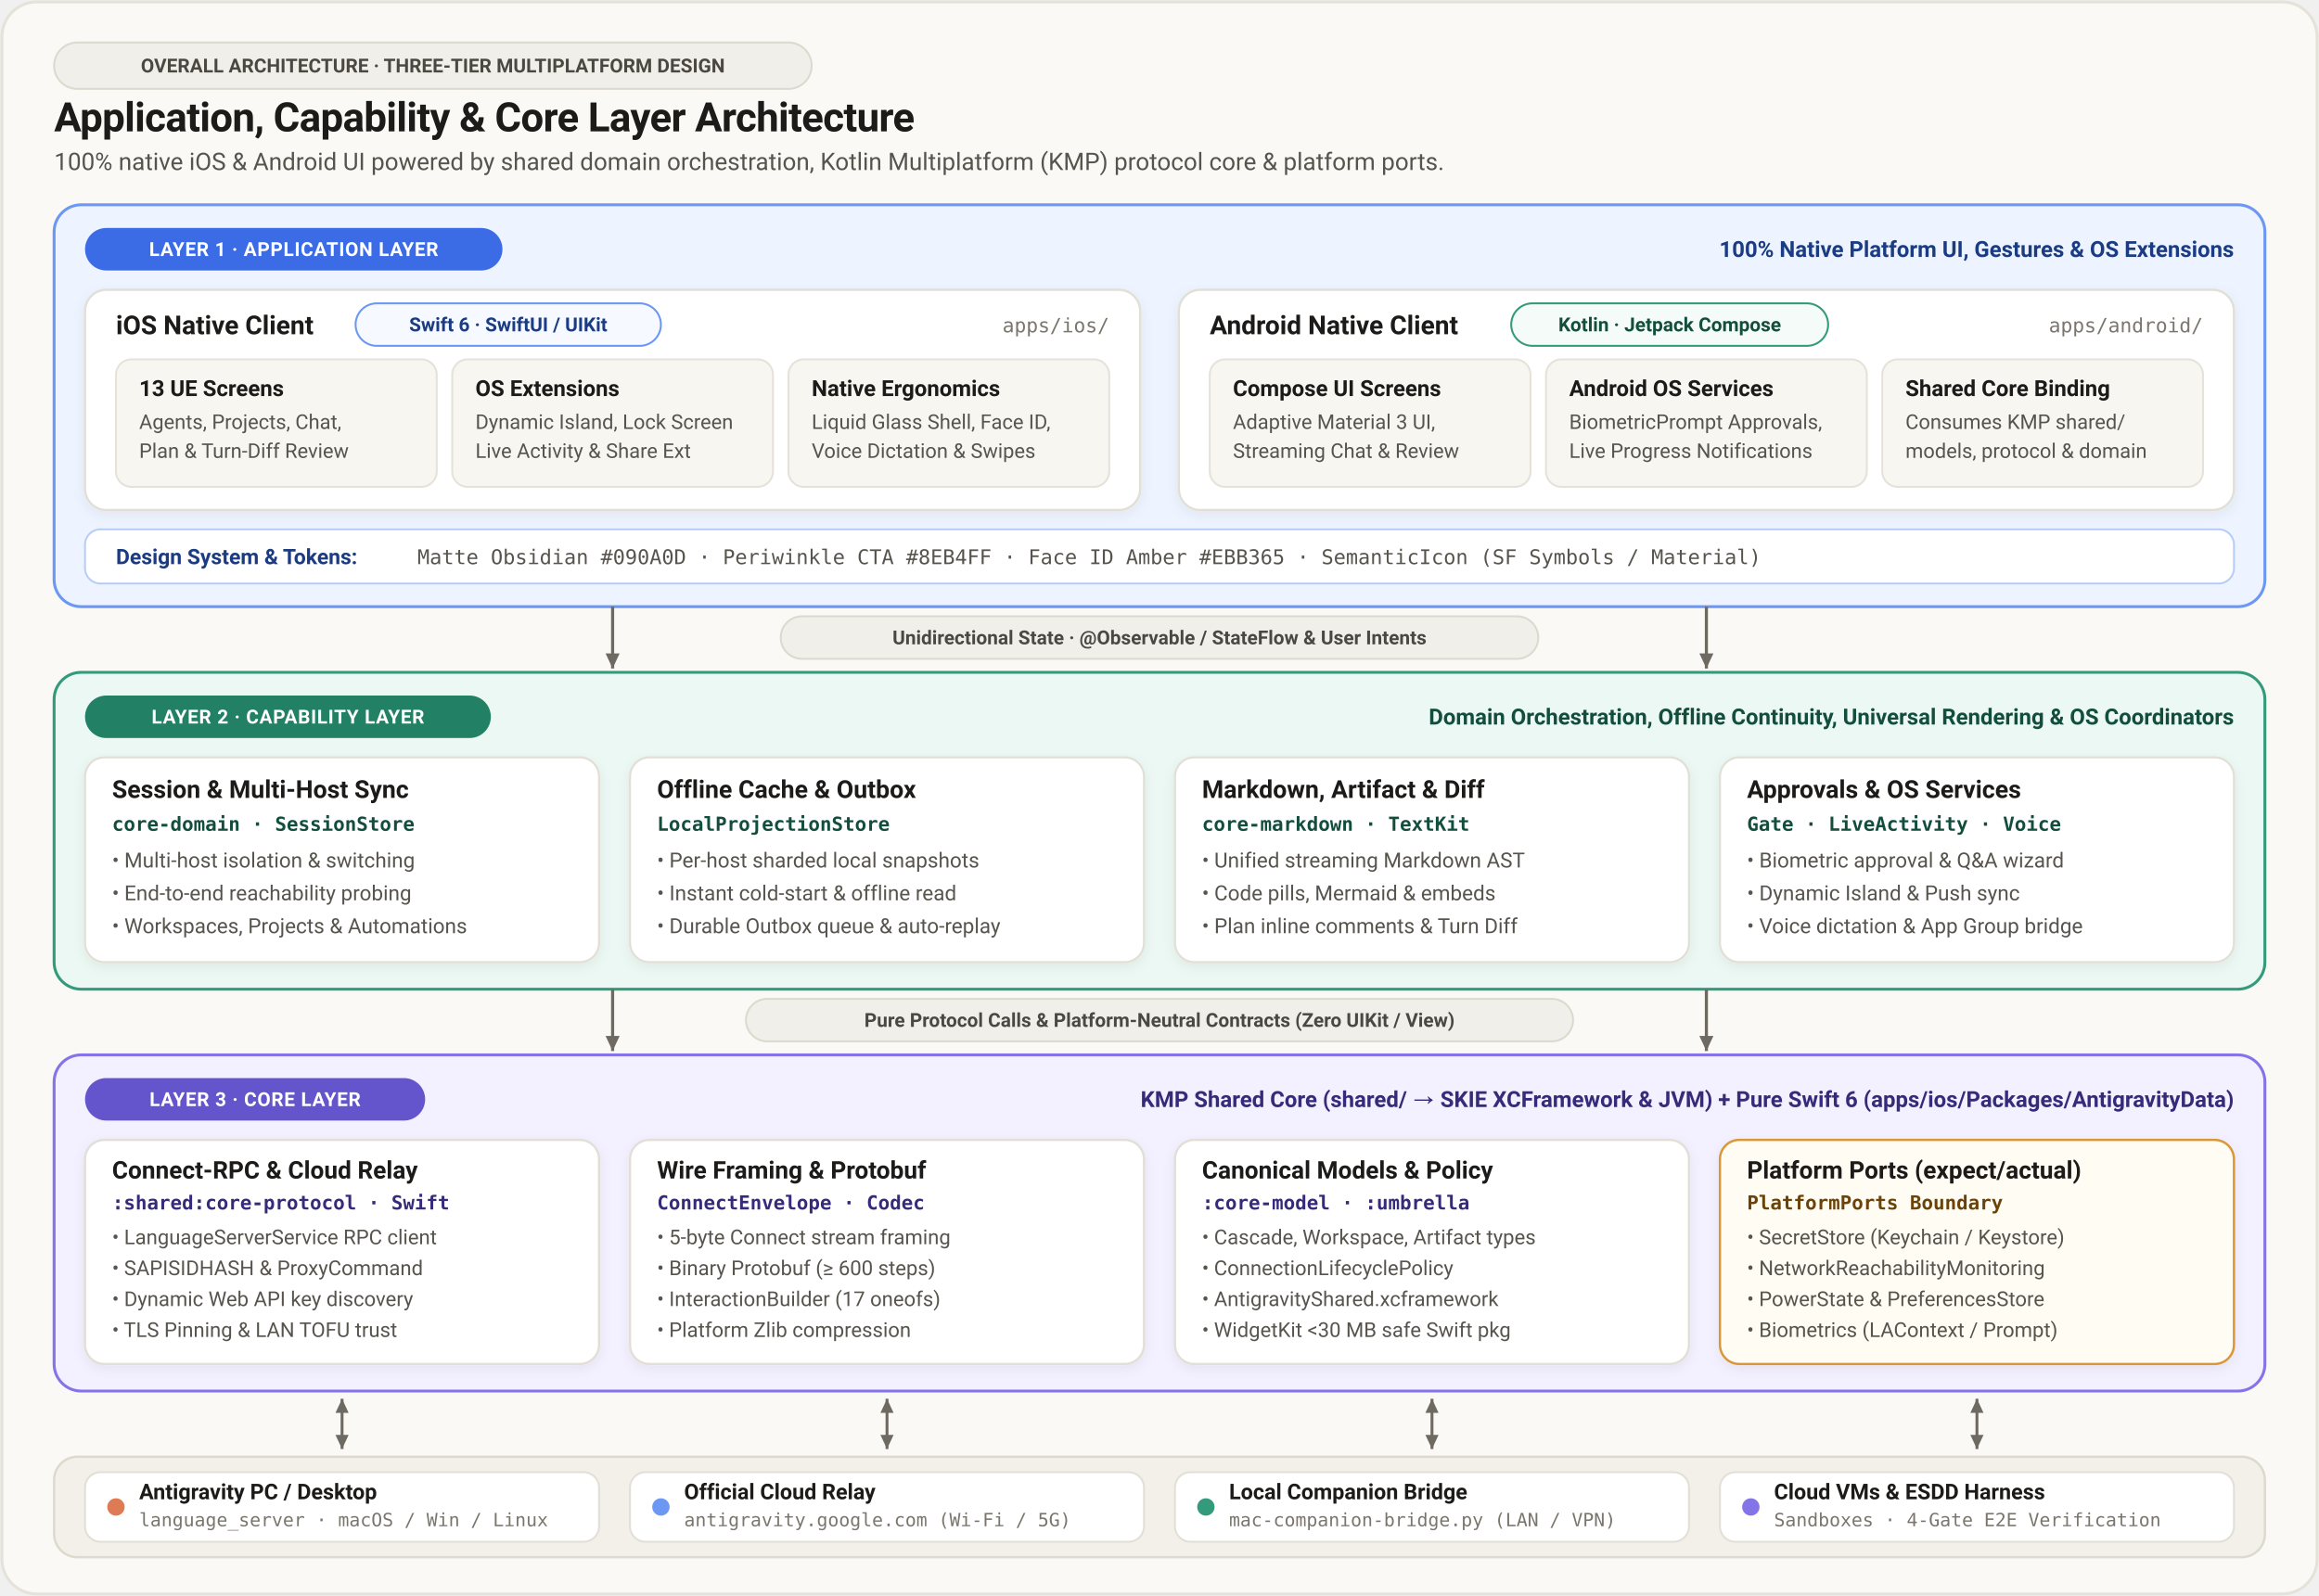
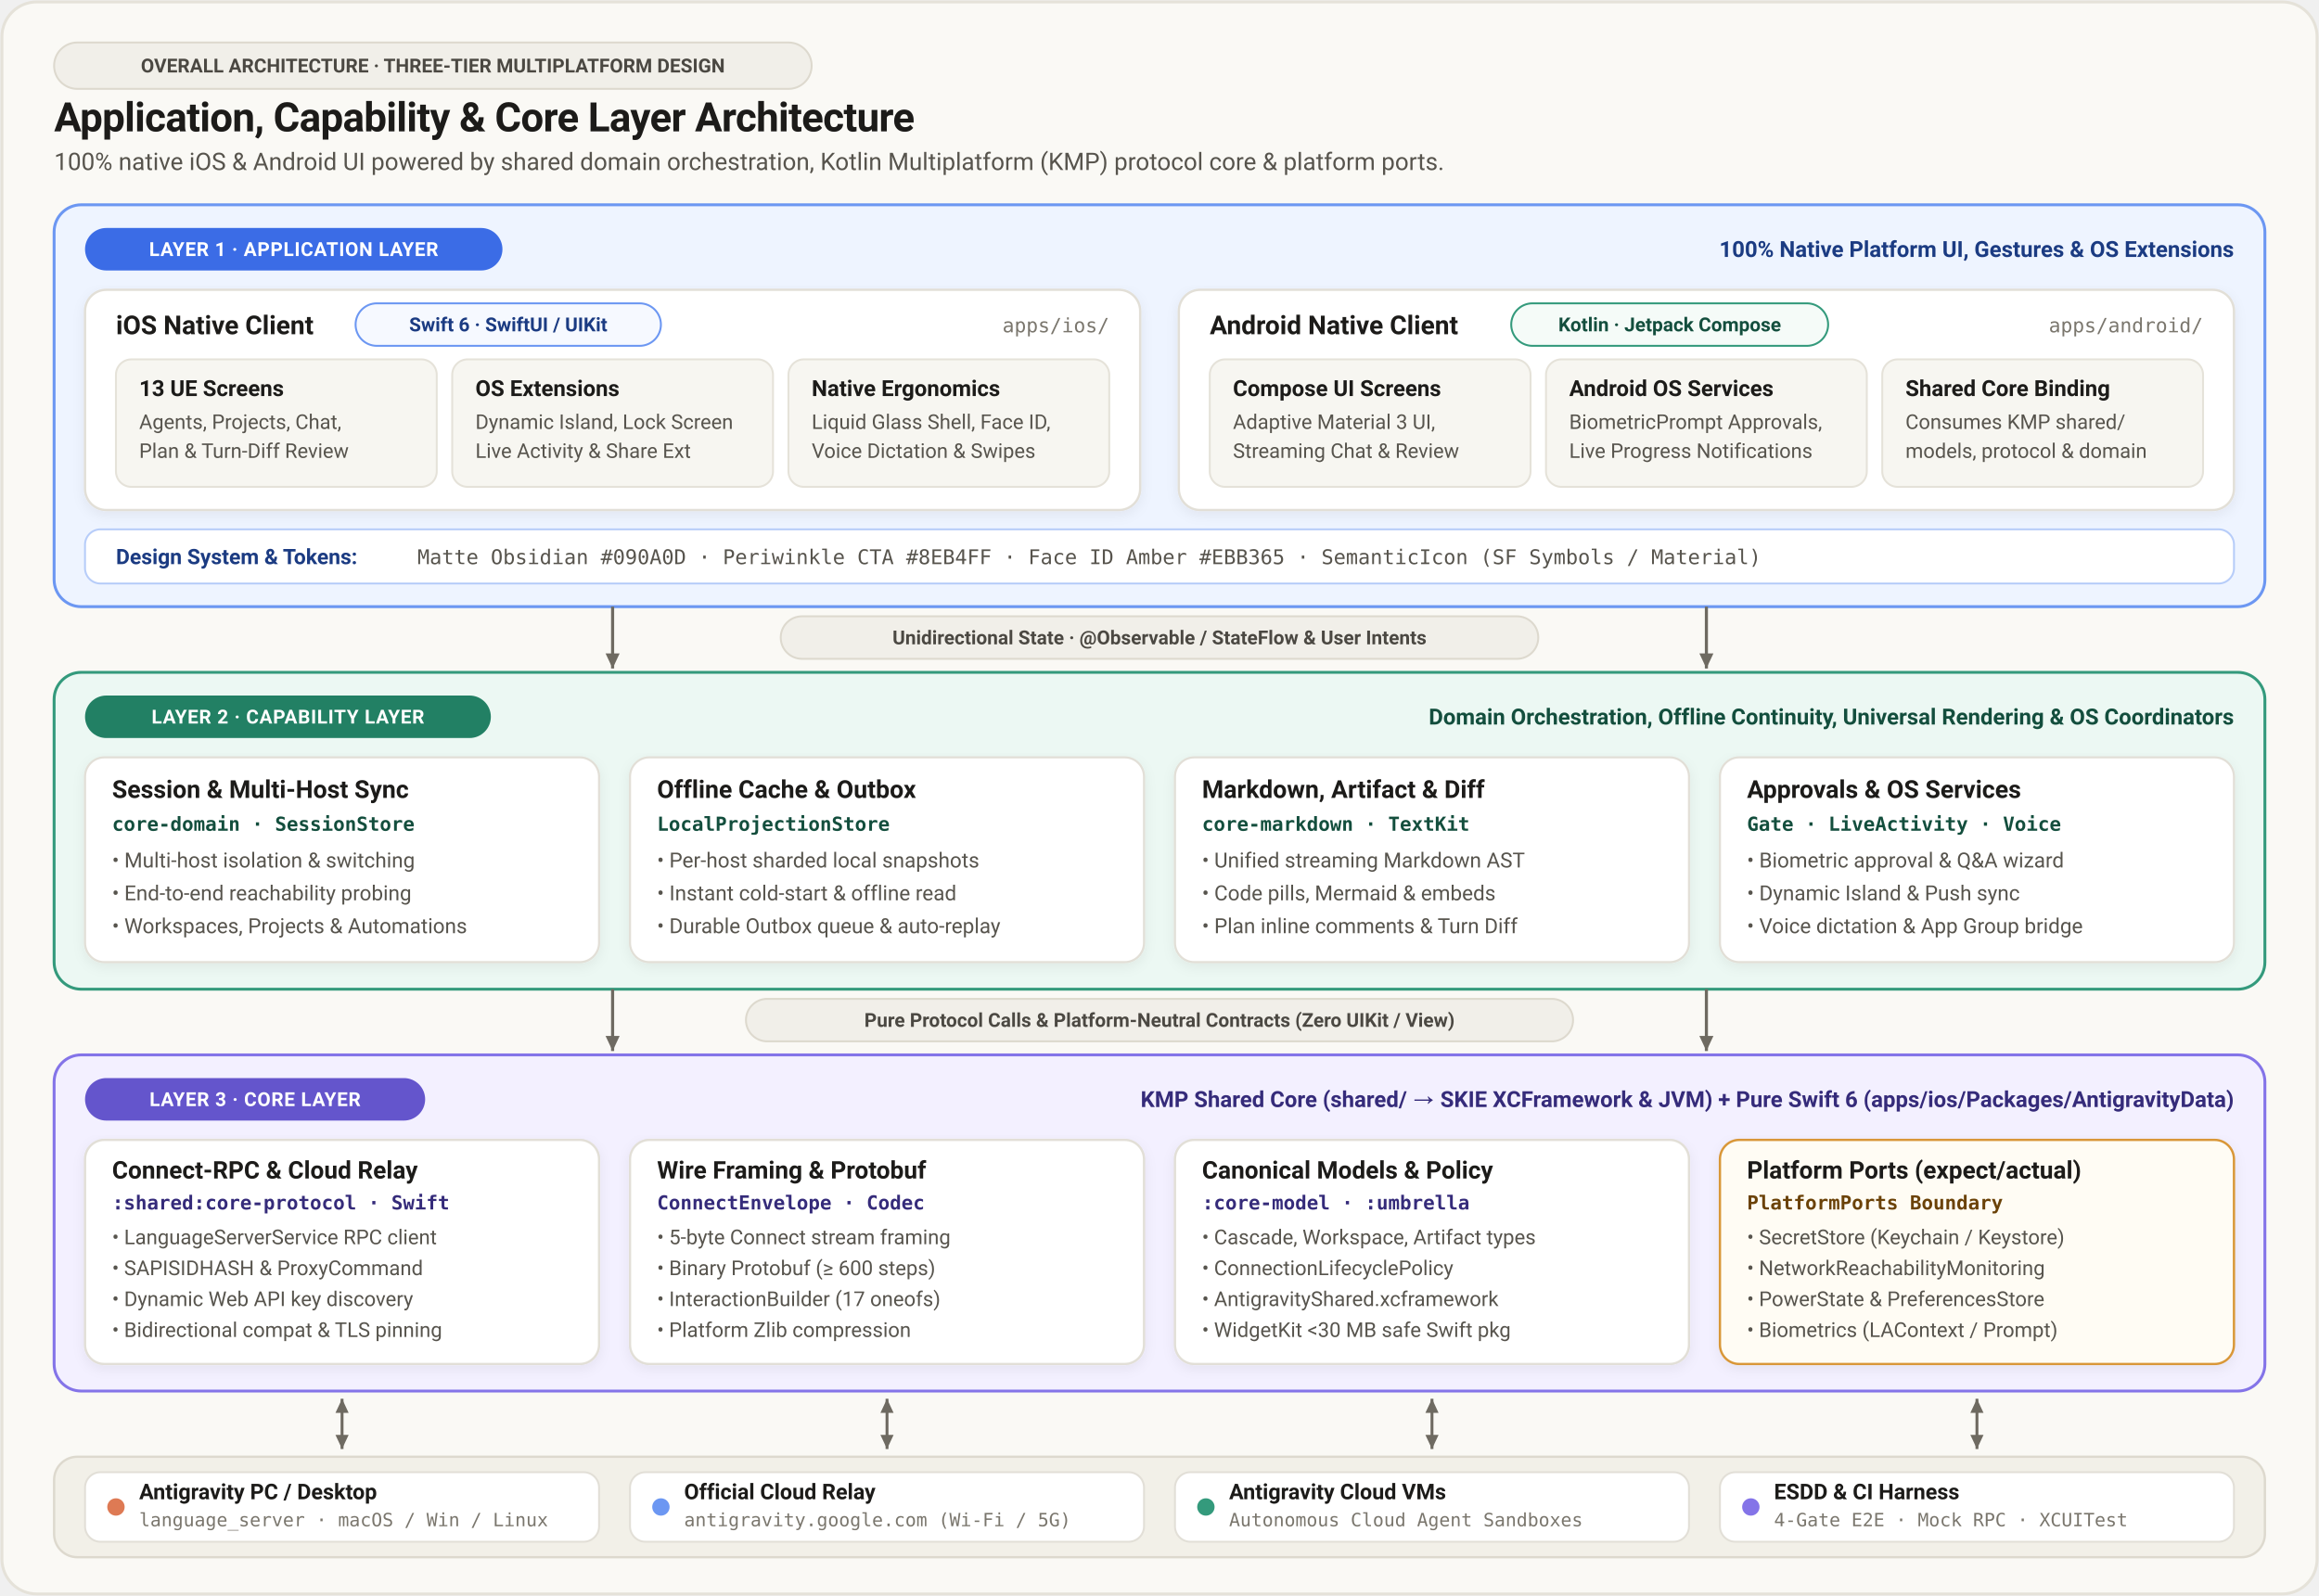
<svg xmlns="http://www.w3.org/2000/svg" viewBox="0 0 1200 826" width="1200" height="826" role="img" aria-label="Three-Layer Architecture: Application, Capability, and Core Layers">
  <defs>
    <filter id="cardShadow" x="-4%" y="-4%" width="108%" height="112%">
      <feDropShadow dx="0" dy="2" stdDeviation="3" flood-color="#000000" flood-opacity="0.06" />
    </filter>
    <marker id="arrDown" viewBox="0 0 10 10" refX="8.5" refY="5" markerWidth="6.5" markerHeight="6.5" orient="auto">
      <path d="M 1 1.5 L 8.5 5 L 1 8.5 z" fill="#6E6A61" />
    </marker>
    <marker id="arrBi" viewBox="0 0 10 10" refX="8.5" refY="5" markerWidth="6.5" markerHeight="6.5" orient="auto-start-reverse">
      <path d="M 1 1.5 L 8.5 5 L 1 8.5 z" fill="#6E6A61" />
    </marker>
  </defs>
  <rect x="1" y="1" width="1198" height="824" rx="18" fill="#FAF9F5" stroke="#E5E2D9" stroke-width="1.5" />
  <g>
    <rect x="28.0" y="22.0" width="392.0" height="24.0" rx="12.0" fill="#F1EFE9" stroke="#DDD9CE" stroke-width="1" />
    <text x="224.0" y="37.5" text-anchor="middle" font-family="-apple-system, BlinkMacSystemFont, 'Segoe UI', Roboto, Helvetica, Arial, sans-serif" font-size="10" font-weight="600" fill="#4B4842">OVERALL ARCHITECTURE  ·  THREE-TIER MULTIPLATFORM DESIGN</text>
  </g>
  <text x="28" y="68" font-family="-apple-system, BlinkMacSystemFont, 'Segoe UI', Roboto, Helvetica, Arial, sans-serif" font-size="21" font-weight="700" letter-spacing="-0.3" fill="#1C1B19">Application, Capability &amp; Core Layer Architecture</text>
  <text x="28" y="88" font-family="-apple-system, BlinkMacSystemFont, 'Segoe UI', Roboto, Helvetica, Arial, sans-serif" font-size="12.5" fill="#57544D">100% native iOS &amp; Android UI powered by shared domain orchestration, Kotlin Multiplatform (KMP) protocol core &amp; platform ports.</text>
  <rect x="28" y="106" width="1144" height="208" rx="14" fill="#EEF4FF" stroke="#6C97F2" stroke-width="1.5" />
  <g>
    <rect x="44.0" y="118.0" width="216.0" height="22.0" rx="11.0" fill="#3B6CE6" />
    <text x="152.0" y="132.5" text-anchor="middle" font-family="-apple-system, BlinkMacSystemFont, 'Segoe UI', Roboto, Helvetica, Arial, sans-serif" font-size="10" font-weight="600" letter-spacing="0.3" fill="#FFFFFF">LAYER 1  ·  APPLICATION LAYER</text>
  </g>
  <text x="1156" y="133" text-anchor="end" font-family="-apple-system, BlinkMacSystemFont, 'Segoe UI', Roboto, Helvetica, Arial, sans-serif" font-size="11.5" font-weight="600" fill="#1B3B82">100% Native Platform UI, Gestures &amp; OS Extensions</text>
  <rect x="44" y="150" width="546" height="114" rx="11" fill="#FFFFFF" stroke="#E2DFD7" stroke-width="1.2" filter="url(#cardShadow)" />
  <text x="60" y="173" font-family="-apple-system, BlinkMacSystemFont, 'Segoe UI', Roboto, Helvetica, Arial, sans-serif" font-size="13.5" font-weight="700" fill="#1C1B19">iOS Native Client</text>
  <g>
    <rect x="184.0" y="157.0" width="158.0" height="22.0" rx="11.0" fill="#F6F9FF" stroke="#6C97F2" stroke-width="1" />
    <text x="263.0" y="171.5" text-anchor="middle" font-family="-apple-system, BlinkMacSystemFont, 'Segoe UI', Roboto, Helvetica, Arial, sans-serif" font-size="10" font-weight="600" fill="#1B3B82">Swift 6  ·  SwiftUI / UIKit</text>
  </g>
  <text x="574" y="172" text-anchor="end" font-family="ui-monospace, SFMono-Regular, Menlo, Monaco, Consolas, monospace" font-size="10.2" fill="#7A766D">apps/ios/</text>
  <rect x="60" y="186" width="166" height="66" rx="8" fill="#F7F6F1" stroke="#E5E2D9" stroke-width="1" />
  <text x="72" y="205" font-family="-apple-system, BlinkMacSystemFont, 'Segoe UI', Roboto, Helvetica, Arial, sans-serif" font-size="11.5" font-weight="700" fill="#1C1B19">13 UE Screens</text>
  <text x="72" y="222" font-family="-apple-system, BlinkMacSystemFont, 'Segoe UI', Roboto, Helvetica, Arial, sans-serif" font-size="10.5" fill="#57544D">Agents, Projects, Chat,</text>
  <text x="72" y="237" font-family="-apple-system, BlinkMacSystemFont, 'Segoe UI', Roboto, Helvetica, Arial, sans-serif" font-size="10.5" fill="#57544D">Plan &amp; Turn-Diff Review</text>
  <rect x="234" y="186" width="166" height="66" rx="8" fill="#F7F6F1" stroke="#E5E2D9" stroke-width="1" />
  <text x="246" y="205" font-family="-apple-system, BlinkMacSystemFont, 'Segoe UI', Roboto, Helvetica, Arial, sans-serif" font-size="11.5" font-weight="700" fill="#1C1B19">OS Extensions</text>
  <text x="246" y="222" font-family="-apple-system, BlinkMacSystemFont, 'Segoe UI', Roboto, Helvetica, Arial, sans-serif" font-size="10.5" fill="#57544D">Dynamic Island, Lock Screen</text>
  <text x="246" y="237" font-family="-apple-system, BlinkMacSystemFont, 'Segoe UI', Roboto, Helvetica, Arial, sans-serif" font-size="10.5" fill="#57544D">Live Activity &amp; Share Ext</text>
  <rect x="408" y="186" width="166" height="66" rx="8" fill="#F7F6F1" stroke="#E5E2D9" stroke-width="1" />
  <text x="420" y="205" font-family="-apple-system, BlinkMacSystemFont, 'Segoe UI', Roboto, Helvetica, Arial, sans-serif" font-size="11.5" font-weight="700" fill="#1C1B19">Native Ergonomics</text>
  <text x="420" y="222" font-family="-apple-system, BlinkMacSystemFont, 'Segoe UI', Roboto, Helvetica, Arial, sans-serif" font-size="10.5" fill="#57544D">Liquid Glass Shell, Face ID,</text>
  <text x="420" y="237" font-family="-apple-system, BlinkMacSystemFont, 'Segoe UI', Roboto, Helvetica, Arial, sans-serif" font-size="10.5" fill="#57544D">Voice Dictation &amp; Swipes</text>
  <rect x="610" y="150" width="546" height="114" rx="11" fill="#FFFFFF" stroke="#E2DFD7" stroke-width="1.2" filter="url(#cardShadow)" />
  <text x="626" y="173" font-family="-apple-system, BlinkMacSystemFont, 'Segoe UI', Roboto, Helvetica, Arial, sans-serif" font-size="13.5" font-weight="700" fill="#1C1B19">Android Native Client</text>
  <g>
    <rect x="782.0" y="157.0" width="164.0" height="22.0" rx="11.0" fill="#F5FBF8" stroke="#349A7C" stroke-width="1" />
    <text x="864.0" y="171.5" text-anchor="middle" font-family="-apple-system, BlinkMacSystemFont, 'Segoe UI', Roboto, Helvetica, Arial, sans-serif" font-size="10" font-weight="600" fill="#134E3D">Kotlin  ·  Jetpack Compose</text>
  </g>
  <text x="1140" y="172" text-anchor="end" font-family="ui-monospace, SFMono-Regular, Menlo, Monaco, Consolas, monospace" font-size="10.2" fill="#7A766D">apps/android/</text>
  <rect x="626" y="186" width="166" height="66" rx="8" fill="#F7F6F1" stroke="#E5E2D9" stroke-width="1" />
  <text x="638" y="205" font-family="-apple-system, BlinkMacSystemFont, 'Segoe UI', Roboto, Helvetica, Arial, sans-serif" font-size="11.5" font-weight="700" fill="#1C1B19">Compose UI Screens</text>
  <text x="638" y="222" font-family="-apple-system, BlinkMacSystemFont, 'Segoe UI', Roboto, Helvetica, Arial, sans-serif" font-size="10.5" fill="#57544D">Adaptive Material 3 UI,</text>
  <text x="638" y="237" font-family="-apple-system, BlinkMacSystemFont, 'Segoe UI', Roboto, Helvetica, Arial, sans-serif" font-size="10.5" fill="#57544D">Streaming Chat &amp; Review</text>
  <rect x="800" y="186" width="166" height="66" rx="8" fill="#F7F6F1" stroke="#E5E2D9" stroke-width="1" />
  <text x="812" y="205" font-family="-apple-system, BlinkMacSystemFont, 'Segoe UI', Roboto, Helvetica, Arial, sans-serif" font-size="11.5" font-weight="700" fill="#1C1B19">Android OS Services</text>
  <text x="812" y="222" font-family="-apple-system, BlinkMacSystemFont, 'Segoe UI', Roboto, Helvetica, Arial, sans-serif" font-size="10.5" fill="#57544D">BiometricPrompt Approvals,</text>
  <text x="812" y="237" font-family="-apple-system, BlinkMacSystemFont, 'Segoe UI', Roboto, Helvetica, Arial, sans-serif" font-size="10.5" fill="#57544D">Live Progress Notifications</text>
  <rect x="974" y="186" width="166" height="66" rx="8" fill="#F7F6F1" stroke="#E5E2D9" stroke-width="1" />
  <text x="986" y="205" font-family="-apple-system, BlinkMacSystemFont, 'Segoe UI', Roboto, Helvetica, Arial, sans-serif" font-size="11.5" font-weight="700" fill="#1C1B19">Shared Core Binding</text>
  <text x="986" y="222" font-family="-apple-system, BlinkMacSystemFont, 'Segoe UI', Roboto, Helvetica, Arial, sans-serif" font-size="10.5" fill="#57544D">Consumes KMP shared/</text>
  <text x="986" y="237" font-family="-apple-system, BlinkMacSystemFont, 'Segoe UI', Roboto, Helvetica, Arial, sans-serif" font-size="10.5" fill="#57544D">models, protocol &amp; domain</text>
  <rect x="44" y="274" width="1112" height="28" rx="8" fill="#FFFFFF" stroke="#6C97F2" stroke-opacity="0.45" stroke-width="1" />
  <text x="60" y="292" font-family="-apple-system, BlinkMacSystemFont, 'Segoe UI', Roboto, Helvetica, Arial, sans-serif" font-size="11" font-weight="700" fill="#1B3B82">Design System &amp; Tokens:</text>
  <text x="216" y="292" font-family="ui-monospace, SFMono-Regular, Menlo, Monaco, Consolas, monospace" font-size="10.5" fill="#57544D">Matte Obsidian #090A0D  ·  Periwinkle CTA #8EB4FF  ·  Face ID Amber #EBB365  ·  SemanticIcon (SF Symbols / Material)</text>
  <line x1="317" y1="314" x2="317" y2="346" stroke="#6E6A61" stroke-width="1.6" marker-end="url(#arrDown)" />
  <line x1="883" y1="314" x2="883" y2="346" stroke="#6E6A61" stroke-width="1.6" marker-end="url(#arrDown)" />
  <g>
    <rect x="404.0" y="319.0" width="392.0" height="22.0" rx="11.0" fill="#F1EFE9" stroke="#DDD9CE" stroke-width="1" />
    <text x="600.0" y="333.5" text-anchor="middle" font-family="-apple-system, BlinkMacSystemFont, 'Segoe UI', Roboto, Helvetica, Arial, sans-serif" font-size="10" font-weight="600" fill="#4B4842">Unidirectional State  ·  @Observable / StateFlow  &amp;  User Intents</text>
  </g>
  <rect x="28" y="348" width="1144" height="164" rx="14" fill="#ECF8F3" stroke="#349A7C" stroke-width="1.5" />
  <g>
    <rect x="44.0" y="360.0" width="210.0" height="22.0" rx="11.0" fill="#228064" />
    <text x="149.0" y="374.5" text-anchor="middle" font-family="-apple-system, BlinkMacSystemFont, 'Segoe UI', Roboto, Helvetica, Arial, sans-serif" font-size="10" font-weight="600" letter-spacing="0.3" fill="#FFFFFF">LAYER 2  ·  CAPABILITY LAYER</text>
  </g>
  <text x="1156" y="375" text-anchor="end" font-family="-apple-system, BlinkMacSystemFont, 'Segoe UI', Roboto, Helvetica, Arial, sans-serif" font-size="11.5" font-weight="600" fill="#134E3D">Domain Orchestration, Offline Continuity, Universal Rendering &amp; OS Coordinators</text>
  <rect x="44" y="392" width="266" height="106" rx="10" fill="#FFFFFF" stroke="#E2DFD7" stroke-width="1.1" filter="url(#cardShadow)" />
  <text x="58" y="413" font-family="-apple-system, BlinkMacSystemFont, 'Segoe UI', Roboto, Helvetica, Arial, sans-serif" font-size="12.8" font-weight="700" fill="#1C1B19">Session &amp; Multi-Host Sync</text>
  <text x="58" y="430" font-family="ui-monospace, SFMono-Regular, Menlo, Monaco, Consolas, monospace" font-size="10" font-weight="600" fill="#134E3D">core-domain · SessionStore</text>
  <text x="58" y="449" font-family="-apple-system, BlinkMacSystemFont, 'Segoe UI', Roboto, Helvetica, Arial, sans-serif" font-size="10.8" fill="#57544D">•  Multi-host isolation &amp; switching</text>
  <text x="58" y="466" font-family="-apple-system, BlinkMacSystemFont, 'Segoe UI', Roboto, Helvetica, Arial, sans-serif" font-size="10.8" fill="#57544D">•  End-to-end reachability probing</text>
  <text x="58" y="483" font-family="-apple-system, BlinkMacSystemFont, 'Segoe UI', Roboto, Helvetica, Arial, sans-serif" font-size="10.8" fill="#57544D">•  Workspaces, Projects &amp; Automations</text>
  <rect x="326" y="392" width="266" height="106" rx="10" fill="#FFFFFF" stroke="#E2DFD7" stroke-width="1.1" filter="url(#cardShadow)" />
  <text x="340" y="413" font-family="-apple-system, BlinkMacSystemFont, 'Segoe UI', Roboto, Helvetica, Arial, sans-serif" font-size="12.8" font-weight="700" fill="#1C1B19">Offline Cache &amp; Outbox</text>
  <text x="340" y="430" font-family="ui-monospace, SFMono-Regular, Menlo, Monaco, Consolas, monospace" font-size="10" font-weight="600" fill="#134E3D">LocalProjectionStore</text>
  <text x="340" y="449" font-family="-apple-system, BlinkMacSystemFont, 'Segoe UI', Roboto, Helvetica, Arial, sans-serif" font-size="10.8" fill="#57544D">•  Per-host sharded local snapshots</text>
  <text x="340" y="466" font-family="-apple-system, BlinkMacSystemFont, 'Segoe UI', Roboto, Helvetica, Arial, sans-serif" font-size="10.8" fill="#57544D">•  Instant cold-start &amp; offline read</text>
  <text x="340" y="483" font-family="-apple-system, BlinkMacSystemFont, 'Segoe UI', Roboto, Helvetica, Arial, sans-serif" font-size="10.8" fill="#57544D">•  Durable Outbox queue &amp; auto-replay</text>
  <rect x="608" y="392" width="266" height="106" rx="10" fill="#FFFFFF" stroke="#E2DFD7" stroke-width="1.1" filter="url(#cardShadow)" />
  <text x="622" y="413" font-family="-apple-system, BlinkMacSystemFont, 'Segoe UI', Roboto, Helvetica, Arial, sans-serif" font-size="12.8" font-weight="700" fill="#1C1B19">Markdown, Artifact &amp; Diff</text>
  <text x="622" y="430" font-family="ui-monospace, SFMono-Regular, Menlo, Monaco, Consolas, monospace" font-size="10" font-weight="600" fill="#134E3D">core-markdown · TextKit</text>
  <text x="622" y="449" font-family="-apple-system, BlinkMacSystemFont, 'Segoe UI', Roboto, Helvetica, Arial, sans-serif" font-size="10.8" fill="#57544D">•  Unified streaming Markdown AST</text>
  <text x="622" y="466" font-family="-apple-system, BlinkMacSystemFont, 'Segoe UI', Roboto, Helvetica, Arial, sans-serif" font-size="10.8" fill="#57544D">•  Code pills, Mermaid &amp; embeds</text>
  <text x="622" y="483" font-family="-apple-system, BlinkMacSystemFont, 'Segoe UI', Roboto, Helvetica, Arial, sans-serif" font-size="10.8" fill="#57544D">•  Plan inline comments &amp; Turn Diff</text>
  <rect x="890" y="392" width="266" height="106" rx="10" fill="#FFFFFF" stroke="#E2DFD7" stroke-width="1.1" filter="url(#cardShadow)" />
  <text x="904" y="413" font-family="-apple-system, BlinkMacSystemFont, 'Segoe UI', Roboto, Helvetica, Arial, sans-serif" font-size="12.8" font-weight="700" fill="#1C1B19">Approvals &amp; OS Services</text>
  <text x="904" y="430" font-family="ui-monospace, SFMono-Regular, Menlo, Monaco, Consolas, monospace" font-size="10" font-weight="600" fill="#134E3D">Gate · LiveActivity · Voice</text>
  <text x="904" y="449" font-family="-apple-system, BlinkMacSystemFont, 'Segoe UI', Roboto, Helvetica, Arial, sans-serif" font-size="10.8" fill="#57544D">•  Biometric approval &amp; Q&amp;A wizard</text>
  <text x="904" y="466" font-family="-apple-system, BlinkMacSystemFont, 'Segoe UI', Roboto, Helvetica, Arial, sans-serif" font-size="10.8" fill="#57544D">•  Dynamic Island &amp; Push sync</text>
  <text x="904" y="483" font-family="-apple-system, BlinkMacSystemFont, 'Segoe UI', Roboto, Helvetica, Arial, sans-serif" font-size="10.8" fill="#57544D">•  Voice dictation &amp; App Group bridge</text>
  <line x1="317" y1="512" x2="317" y2="544" stroke="#6E6A61" stroke-width="1.6" marker-end="url(#arrDown)" />
  <line x1="883" y1="512" x2="883" y2="544" stroke="#6E6A61" stroke-width="1.6" marker-end="url(#arrDown)" />
  <g>
    <rect x="386.0" y="517.0" width="428.0" height="22.0" rx="11.0" fill="#F1EFE9" stroke="#DDD9CE" stroke-width="1" />
    <text x="600.0" y="531.5" text-anchor="middle" font-family="-apple-system, BlinkMacSystemFont, 'Segoe UI', Roboto, Helvetica, Arial, sans-serif" font-size="10" font-weight="600" fill="#4B4842">Pure Protocol Calls &amp; Platform-Neutral Contracts  (Zero UIKit / View)</text>
  </g>
  <rect x="28" y="546" width="1144" height="174" rx="14" fill="#F3F0FF" stroke="#8474E8" stroke-width="1.5" />
  <g>
    <rect x="44.0" y="558.0" width="176.0" height="22.0" rx="11.0" fill="#6455CC" />
    <text x="132.0" y="572.5" text-anchor="middle" font-family="-apple-system, BlinkMacSystemFont, 'Segoe UI', Roboto, Helvetica, Arial, sans-serif" font-size="10" font-weight="600" letter-spacing="0.3" fill="#FFFFFF">LAYER 3  ·  CORE LAYER</text>
  </g>
  <text x="1156" y="573" text-anchor="end" font-family="-apple-system, BlinkMacSystemFont, 'Segoe UI', Roboto, Helvetica, Arial, sans-serif" font-size="11.5" font-weight="600" fill="#352B7A">KMP Shared Core (shared/ → SKIE XCFramework &amp; JVM)  +  Pure Swift 6 (apps/ios/Packages/AntigravityData)</text>
  <rect x="44" y="590" width="266" height="116" rx="10" fill="#FFFFFF" stroke="#E2DFD7" stroke-width="1.2" filter="url(#cardShadow)" />
  <text x="58" y="610" font-family="-apple-system, BlinkMacSystemFont, 'Segoe UI', Roboto, Helvetica, Arial, sans-serif" font-size="12.6" font-weight="700" fill="#1C1B19">Connect-RPC &amp; Cloud Relay</text>
  <text x="58" y="626" font-family="ui-monospace, SFMono-Regular, Menlo, Monaco, Consolas, monospace" font-size="10" font-weight="600" fill="#352B7A">:shared:core-protocol · Swift</text>
  <text x="58" y="644" font-family="-apple-system, BlinkMacSystemFont, 'Segoe UI', Roboto, Helvetica, Arial, sans-serif" font-size="10.6" fill="#57544D">•  LanguageServerService RPC client</text>
  <text x="58" y="660" font-family="-apple-system, BlinkMacSystemFont, 'Segoe UI', Roboto, Helvetica, Arial, sans-serif" font-size="10.6" fill="#57544D">•  SAPISIDHASH &amp; ProxyCommand</text>
  <text x="58" y="676" font-family="-apple-system, BlinkMacSystemFont, 'Segoe UI', Roboto, Helvetica, Arial, sans-serif" font-size="10.6" fill="#57544D">•  Dynamic Web API key discovery</text>
-   <text x="58" y="692" font-family="-apple-system, BlinkMacSystemFont, 'Segoe UI', Roboto, Helvetica, Arial, sans-serif" font-size="10.6" fill="#57544D">•  TLS Pinning &amp; LAN TOFU trust</text>
+   <text x="58" y="692" font-family="-apple-system, BlinkMacSystemFont, 'Segoe UI', Roboto, Helvetica, Arial, sans-serif" font-size="10.6" fill="#57544D">•  Bidirectional compat &amp; TLS pinning</text>
  <rect x="326" y="590" width="266" height="116" rx="10" fill="#FFFFFF" stroke="#E2DFD7" stroke-width="1.2" filter="url(#cardShadow)" />
  <text x="340" y="610" font-family="-apple-system, BlinkMacSystemFont, 'Segoe UI', Roboto, Helvetica, Arial, sans-serif" font-size="12.6" font-weight="700" fill="#1C1B19">Wire Framing &amp; Protobuf</text>
  <text x="340" y="626" font-family="ui-monospace, SFMono-Regular, Menlo, Monaco, Consolas, monospace" font-size="10" font-weight="600" fill="#352B7A">ConnectEnvelope · Codec</text>
  <text x="340" y="644" font-family="-apple-system, BlinkMacSystemFont, 'Segoe UI', Roboto, Helvetica, Arial, sans-serif" font-size="10.6" fill="#57544D">•  5-byte Connect stream framing</text>
  <text x="340" y="660" font-family="-apple-system, BlinkMacSystemFont, 'Segoe UI', Roboto, Helvetica, Arial, sans-serif" font-size="10.6" fill="#57544D">•  Binary Protobuf (≥ 600 steps)</text>
  <text x="340" y="676" font-family="-apple-system, BlinkMacSystemFont, 'Segoe UI', Roboto, Helvetica, Arial, sans-serif" font-size="10.6" fill="#57544D">•  InteractionBuilder (17 oneofs)</text>
  <text x="340" y="692" font-family="-apple-system, BlinkMacSystemFont, 'Segoe UI', Roboto, Helvetica, Arial, sans-serif" font-size="10.6" fill="#57544D">•  Platform Zlib compression</text>
  <rect x="608" y="590" width="266" height="116" rx="10" fill="#FFFFFF" stroke="#E2DFD7" stroke-width="1.2" filter="url(#cardShadow)" />
  <text x="622" y="610" font-family="-apple-system, BlinkMacSystemFont, 'Segoe UI', Roboto, Helvetica, Arial, sans-serif" font-size="12.6" font-weight="700" fill="#1C1B19">Canonical Models &amp; Policy</text>
  <text x="622" y="626" font-family="ui-monospace, SFMono-Regular, Menlo, Monaco, Consolas, monospace" font-size="10" font-weight="600" fill="#352B7A">:core-model · :umbrella</text>
  <text x="622" y="644" font-family="-apple-system, BlinkMacSystemFont, 'Segoe UI', Roboto, Helvetica, Arial, sans-serif" font-size="10.6" fill="#57544D">•  Cascade, Workspace, Artifact types</text>
  <text x="622" y="660" font-family="-apple-system, BlinkMacSystemFont, 'Segoe UI', Roboto, Helvetica, Arial, sans-serif" font-size="10.6" fill="#57544D">•  ConnectionLifecyclePolicy</text>
  <text x="622" y="676" font-family="-apple-system, BlinkMacSystemFont, 'Segoe UI', Roboto, Helvetica, Arial, sans-serif" font-size="10.6" fill="#57544D">•  AntigravityShared.xcframework</text>
  <text x="622" y="692" font-family="-apple-system, BlinkMacSystemFont, 'Segoe UI', Roboto, Helvetica, Arial, sans-serif" font-size="10.6" fill="#57544D">•  WidgetKit &lt;30 MB safe Swift pkg</text>
  <rect x="890" y="590" width="266" height="116" rx="10" fill="#FFFCF4" stroke="#D99738" stroke-width="1.2" filter="url(#cardShadow)" />
  <text x="904" y="610" font-family="-apple-system, BlinkMacSystemFont, 'Segoe UI', Roboto, Helvetica, Arial, sans-serif" font-size="12.6" font-weight="700" fill="#1C1B19">Platform Ports (expect/actual)</text>
  <text x="904" y="626" font-family="ui-monospace, SFMono-Regular, Menlo, Monaco, Consolas, monospace" font-size="10" font-weight="600" fill="#6B4208">PlatformPorts Boundary</text>
  <text x="904" y="644" font-family="-apple-system, BlinkMacSystemFont, 'Segoe UI', Roboto, Helvetica, Arial, sans-serif" font-size="10.6" fill="#57544D">•  SecretStore (Keychain / Keystore)</text>
  <text x="904" y="660" font-family="-apple-system, BlinkMacSystemFont, 'Segoe UI', Roboto, Helvetica, Arial, sans-serif" font-size="10.6" fill="#57544D">•  NetworkReachabilityMonitoring</text>
  <text x="904" y="676" font-family="-apple-system, BlinkMacSystemFont, 'Segoe UI', Roboto, Helvetica, Arial, sans-serif" font-size="10.6" fill="#57544D">•  PowerState &amp; PreferencesStore</text>
  <text x="904" y="692" font-family="-apple-system, BlinkMacSystemFont, 'Segoe UI', Roboto, Helvetica, Arial, sans-serif" font-size="10.6" fill="#57544D">•  Biometrics (LAContext / Prompt)</text>
  <line x1="177" y1="724" x2="177" y2="750" stroke="#6E6A61" stroke-width="1.5" marker-start="url(#arrBi)" marker-end="url(#arrBi)" />
  <line x1="459" y1="724" x2="459" y2="750" stroke="#6E6A61" stroke-width="1.5" marker-start="url(#arrBi)" marker-end="url(#arrBi)" />
  <line x1="741" y1="724" x2="741" y2="750" stroke="#6E6A61" stroke-width="1.5" marker-start="url(#arrBi)" marker-end="url(#arrBi)" />
  <line x1="1023" y1="724" x2="1023" y2="750" stroke="#6E6A61" stroke-width="1.5" marker-start="url(#arrBi)" marker-end="url(#arrBi)" />
  <rect x="28" y="754" width="1144" height="52" rx="12" fill="#F2F0E8" stroke="#DDD9CE" stroke-width="1.2" />
  <rect x="44" y="762" width="266" height="36" rx="8" fill="#FFFFFF" stroke="#E2DFD7" stroke-width="1" />
  <circle cx="60" cy="780" r="4.5" fill="#DE7A54" />
  <text x="72" y="776" font-family="-apple-system, BlinkMacSystemFont, 'Segoe UI', Roboto, Helvetica, Arial, sans-serif" font-size="11.2" font-weight="700" fill="#1C1B19">Antigravity PC / Desktop</text>
  <text x="72" y="790" font-family="ui-monospace, SFMono-Regular, Menlo, Monaco, Consolas, monospace" font-size="9.5" fill="#7A766D">language_server · macOS / Win / Linux</text>
  <rect x="326" y="762" width="266" height="36" rx="8" fill="#FFFFFF" stroke="#E2DFD7" stroke-width="1" />
  <circle cx="342" cy="780" r="4.5" fill="#6C97F2" />
  <text x="354" y="776" font-family="-apple-system, BlinkMacSystemFont, 'Segoe UI', Roboto, Helvetica, Arial, sans-serif" font-size="11.2" font-weight="700" fill="#1C1B19">Official Cloud Relay</text>
  <text x="354" y="790" font-family="ui-monospace, SFMono-Regular, Menlo, Monaco, Consolas, monospace" font-size="9.5" fill="#7A766D">antigravity.google.com (Wi-Fi / 5G)</text>
  <rect x="608" y="762" width="266" height="36" rx="8" fill="#FFFFFF" stroke="#E2DFD7" stroke-width="1" />
  <circle cx="624" cy="780" r="4.5" fill="#349A7C" />
-   <text x="636" y="776" font-family="-apple-system, BlinkMacSystemFont, 'Segoe UI', Roboto, Helvetica, Arial, sans-serif" font-size="11.2" font-weight="700" fill="#1C1B19">Local Companion Bridge</text>
-   <text x="636" y="790" font-family="ui-monospace, SFMono-Regular, Menlo, Monaco, Consolas, monospace" font-size="9.5" fill="#7A766D">mac-companion-bridge.py (LAN / VPN)</text>
+   <text x="636" y="776" font-family="-apple-system, BlinkMacSystemFont, 'Segoe UI', Roboto, Helvetica, Arial, sans-serif" font-size="11.2" font-weight="700" fill="#1C1B19">Antigravity Cloud VMs</text>
+   <text x="636" y="790" font-family="ui-monospace, SFMono-Regular, Menlo, Monaco, Consolas, monospace" font-size="9.5" fill="#7A766D">Autonomous Cloud Agent Sandboxes</text>
  <rect x="890" y="762" width="266" height="36" rx="8" fill="#FFFFFF" stroke="#E2DFD7" stroke-width="1" />
  <circle cx="906" cy="780" r="4.5" fill="#8474E8" />
-   <text x="918" y="776" font-family="-apple-system, BlinkMacSystemFont, 'Segoe UI', Roboto, Helvetica, Arial, sans-serif" font-size="11.2" font-weight="700" fill="#1C1B19">Cloud VMs &amp; ESDD Harness</text>
-   <text x="918" y="790" font-family="ui-monospace, SFMono-Regular, Menlo, Monaco, Consolas, monospace" font-size="9.5" fill="#7A766D">Sandboxes · 4-Gate E2E Verification</text>
+   <text x="918" y="776" font-family="-apple-system, BlinkMacSystemFont, 'Segoe UI', Roboto, Helvetica, Arial, sans-serif" font-size="11.2" font-weight="700" fill="#1C1B19">ESDD &amp; CI Harness</text>
+   <text x="918" y="790" font-family="ui-monospace, SFMono-Regular, Menlo, Monaco, Consolas, monospace" font-size="9.5" fill="#7A766D">4-Gate E2E · Mock RPC · XCUITest</text>
</svg>
